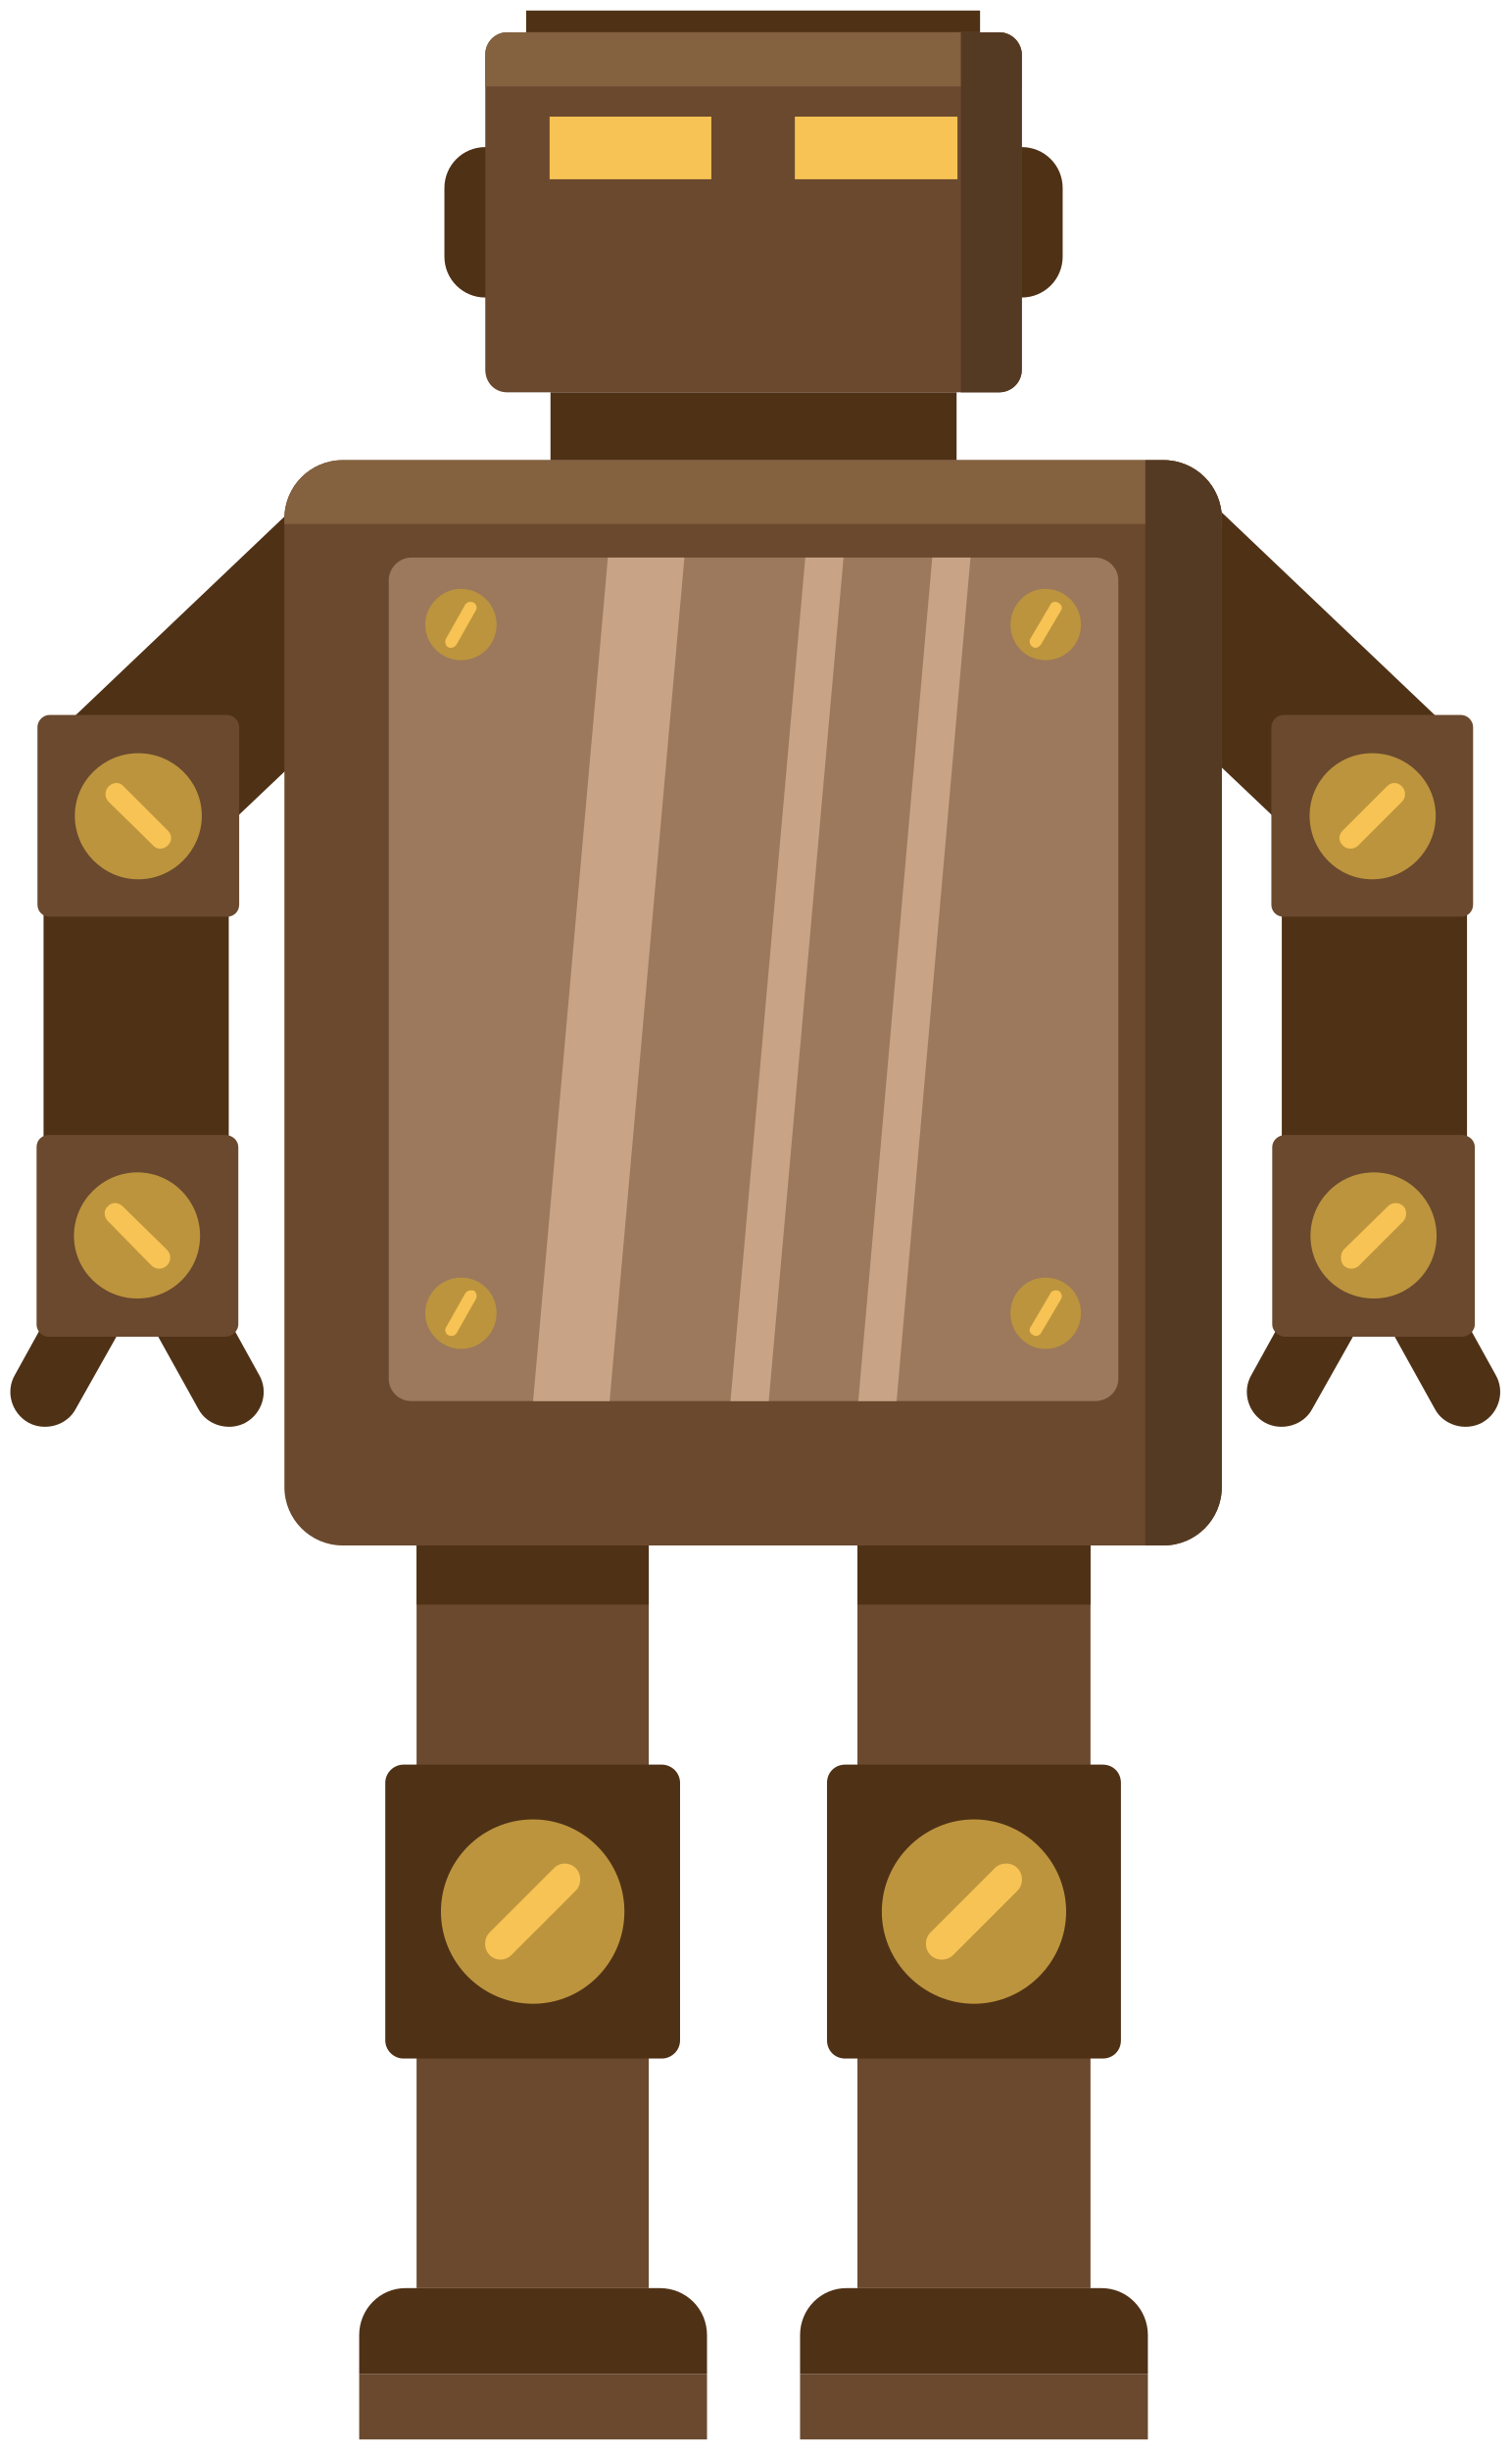
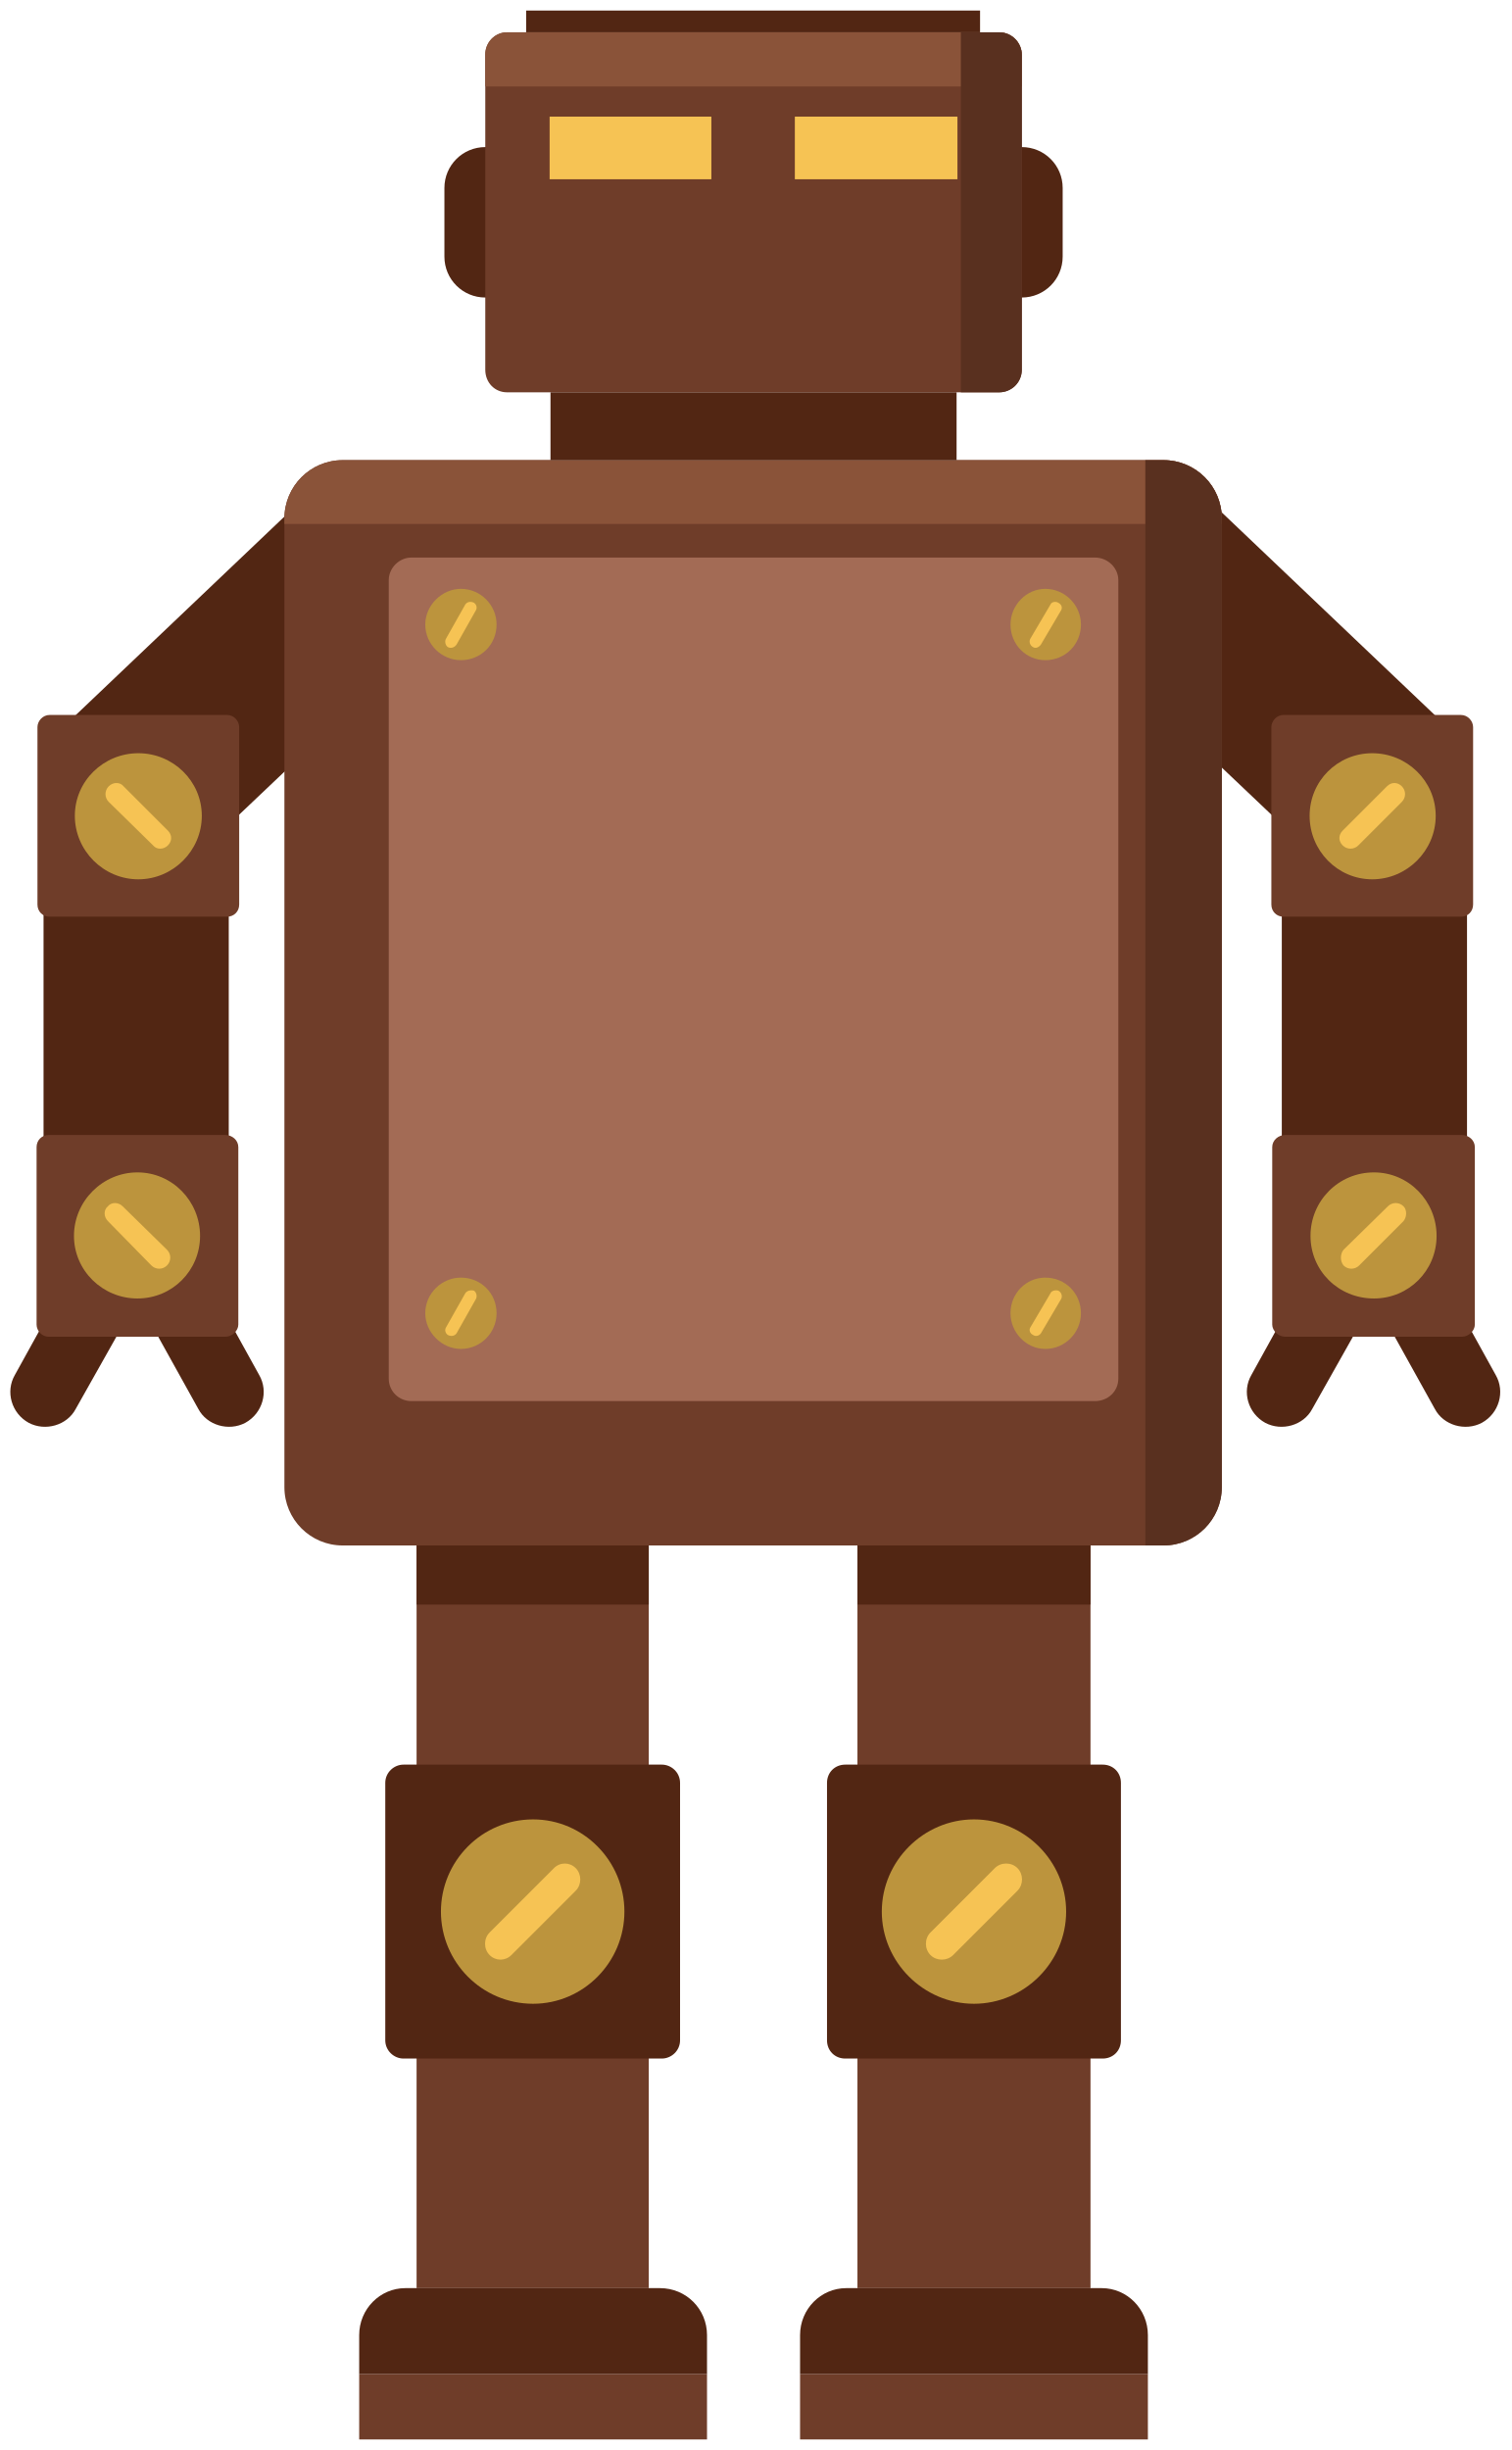
<svg xmlns="http://www.w3.org/2000/svg" width="286.7" height="464.8" viewBox="112.7 23.6 286.7 464.8" class="r04" data-idle="blink blink tilt tilt rock" data-work="rock rock swing swing tilt">
  <style>
.r04[data-act=rock] .tip-r{animation:r04-tip-r 1.8s ease-in-out}
.r04[data-act=rock] .tip-l{animation:r04-tip-l 1.8s ease-in-out}
.r04[data-act=rock] .arm-r,.r04[data-act=rock] .arm-l{animation:r04-counter 1.8s ease-in-out}
.r04[data-act=tilt] .head{animation:r04-cock 1.6s ease-in-out}
.r04[data-act=tilt] .head2{animation:r04-cock2 1.6s ease-in-out}
.r04[data-act=tilt] .tip-r{animation:r04-lean 1.6s ease-in-out}
.r04[data-act=tilt] .eyes{animation:r04-look 1.6s ease-in-out}
.r04[data-act=swing] .arm-r{animation:r04-swing-r 1.7s ease-in-out}
.r04[data-act=swing] .arm-l{animation:r04-swing-l 1.7s ease-in-out}
.r04[data-act=blink] .eyes{transform-box:fill-box;transform-origin:center;animation:r04-blink .5s ease-in-out}
@keyframes r04-tip-r{0%,42%,74%,100%{transform:none}21%{transform:rotate(1.5deg)}87%{transform:rotate(.4deg)}}
@keyframes r04-tip-l{0%,42%,74%,100%{transform:none}58%{transform:rotate(-1deg)}}
@keyframes r04-counter{0%,100%{transform:none}27%{transform:rotate(-3deg)}62%{transform:rotate(2.5deg)}90%{transform:rotate(-1deg)}}
@keyframes r04-cock{0%,48%,68%,100%{transform:none}22%,34%{transform:rotate(8deg)}84%{transform:rotate(1.5deg)}}
@keyframes r04-lean{0%,62%,100%{transform:none}22%,40%{transform:rotate(.5deg)}}
@keyframes r04-cock2{0%,48%,68%,100%{transform:none}58%{transform:rotate(-3deg)}}
@keyframes r04-look{0%,100%{transform:none}18%,40%{transform:translate(-8px,2px)}}
@keyframes r04-swing-r{0%,100%{transform:none}25%{transform:rotate(10deg)}55%{transform:rotate(-4deg)}80%{transform:rotate(1.5deg)}}
@keyframes r04-swing-l{0%,100%{transform:none}25%{transform:rotate(-10deg)}55%{transform:rotate(4deg)}80%{transform:rotate(-1.5deg)}}
@keyframes r04-blink{0%,100%{transform:none}45%,55%{transform:scaleY(.1)}}
</style>
  <g>
    <g class="tip-r" style="transform-origin:330.49px 486.4px">
      <g class="tip-l" style="transform-origin:180.85px 486.4px">
        <g class="arm-r" style="transform-origin:341px 135px">
-           <path clip-rule="evenodd" d="m373.386 253.278c2.805-.825 6.105.495 7.589 3.135l15.509 28.047c1.814 3.135.66 7.259-2.64 9.074-3.134 1.65-7.259.495-8.909-2.64l-11.549-20.788-11.714 20.788c-1.65 3.134-5.774 4.289-8.909 2.64-3.3-1.815-4.455-5.939-2.64-9.074l15.508-28.047c1.486-2.64 4.785-3.96 7.755-3.135z" fill="#4f3116" fill-rule="evenodd" />
-           <path d="m338.245 114.857 47.35 45.04 5.444 5.279v7.425 89.586h-35.141v-82.162l-41.906-39.761z" fill="#4f3116" />
-           <path clip-rule="evenodd" d="m356.228 159.237h33.656c1.32 0 2.31 1.155 2.31 2.31v33.657c0 1.32-.99 2.31-2.31 2.31h-33.656c-1.32 0-2.31-.99-2.31-2.31v-33.657c0-1.155.99-2.31 2.31-2.31z" fill="#6a492e" fill-rule="evenodd" />
+           <path clip-rule="evenodd" d="m373.386 253.278c2.805-.825 6.105.495 7.589 3.135l15.509 28.047c1.814 3.135.66 7.259-2.64 9.074-3.134 1.65-7.259.495-8.909-2.64l-11.549-20.788-11.714 20.788c-1.65 3.134-5.774 4.289-8.909 2.64-3.3-1.815-4.455-5.939-2.64-9.074l15.508-28.047c1.486-2.64 4.785-3.96 7.755-3.135z" fill="#522613" fill-rule="evenodd" />
+           <path d="m338.245 114.857 47.35 45.04 5.444 5.279v7.425 89.586h-35.141v-82.162l-41.906-39.761z" fill="#522613" />
+           <path clip-rule="evenodd" d="m356.228 159.237h33.656c1.32 0 2.31 1.155 2.31 2.31v33.657c0 1.32-.99 2.31-2.31 2.31h-33.656c-1.32 0-2.31-.99-2.31-2.31v-33.657c0-1.155.99-2.31 2.31-2.31z" fill="#6f3d29" fill-rule="evenodd" />
          <path clip-rule="evenodd" d="m373.056 166.496c6.599 0 12.044 5.279 12.044 11.879 0 6.599-5.445 12.044-12.044 12.044s-11.879-5.445-11.879-12.044c0-6.6 5.28-11.879 11.879-11.879z" fill="#bc943d" fill-rule="evenodd" />
          <path clip-rule="evenodd" d="m378.666 172.766c.825.825.825 2.145 0 2.97l-8.249 8.249c-.825.825-2.145.825-2.97 0-.825-.825-.825-1.98 0-2.805l8.414-8.414c.825-.825 1.979-.825 2.805 0z" fill="#f6c354" fill-rule="evenodd" />
-           <path clip-rule="evenodd" d="m356.558 238.924h33.492c1.32 0 2.475.99 2.475 2.31v33.657c0 1.155-1.155 2.31-2.475 2.31h-33.492c-1.32 0-2.475-1.155-2.475-2.31v-33.657c0-1.32 1.155-2.31 2.475-2.31z" fill="#6a492e" fill-rule="evenodd" />
+           <path clip-rule="evenodd" d="m356.558 238.924h33.492c1.32 0 2.475.99 2.475 2.31v33.657c0 1.155-1.155 2.31-2.475 2.31h-33.492c-1.32 0-2.475-1.155-2.475-2.31v-33.657c0-1.32 1.155-2.31 2.475-2.31z" fill="#6f3d29" fill-rule="evenodd" />
          <path clip-rule="evenodd" d="m373.386 246.019c6.6 0 11.879 5.444 11.879 12.043 0 6.6-5.279 11.879-11.879 11.879-6.764 0-12.043-5.279-12.043-11.879-.001-6.599 5.279-12.043 12.043-12.043z" fill="#bc943d" fill-rule="evenodd" />
          <path clip-rule="evenodd" d="m378.995 252.453c.66.66.66 1.98 0 2.805l-8.414 8.414c-.825.825-2.145.825-2.97 0-.66-.825-.66-2.145 0-2.97l8.415-8.249c.825-.825 2.145-.825 2.969 0z" fill="#f6c354" fill-rule="evenodd" />
        </g>
        <g class="arm-l" style="transform-origin:171px 135px">
-           <path clip-rule="evenodd" d="m138.779 253.278c-2.97-.825-6.105.495-7.754 3.135l-15.509 28.047c-1.814 3.135-.66 7.259 2.64 9.074 3.135 1.65 7.259.495 8.909-2.64l11.714-20.788 11.549 20.788c1.65 3.134 5.774 4.289 8.909 2.64 3.3-1.815 4.455-5.939 2.64-9.074l-15.508-28.047c-1.486-2.64-4.785-3.96-7.59-3.135z" fill="#4f3116" fill-rule="evenodd" />
-           <path d="m173.756 114.857-47.351 45.04-5.444 5.279v7.425 89.586h35.141v-82.162l41.906-39.761z" fill="#4f3116" />
+           <path clip-rule="evenodd" d="m138.779 253.278c-2.97-.825-6.105.495-7.754 3.135l-15.509 28.047c-1.814 3.135-.66 7.259 2.64 9.074 3.135 1.65 7.259.495 8.909-2.64l11.714-20.788 11.549 20.788c1.65 3.134 5.774 4.289 8.909 2.64 3.3-1.815 4.455-5.939 2.64-9.074l-15.508-28.047c-1.486-2.64-4.785-3.96-7.59-3.135z" fill="#522613" fill-rule="evenodd" />
+           <path d="m173.756 114.857-47.351 45.04-5.444 5.279v7.425 89.586h35.141v-82.162l41.906-39.761z" fill="#522613" />
        </g>
        <g clip-rule="evenodd" fill-rule="evenodd">
          <g class="arm-l" style="transform-origin:171px 135px">
-             <path d="m155.772 159.237h-33.656c-1.32 0-2.31 1.155-2.31 2.31v33.657c0 1.32.99 2.31 2.31 2.31h33.656c1.32 0 2.31-.99 2.31-2.31v-33.657c0-1.155-.99-2.31-2.31-2.31z" fill="#6a492e" />
+             <path d="m155.772 159.237h-33.656c-1.32 0-2.31 1.155-2.31 2.31v33.657c0 1.32.99 2.31 2.31 2.31h33.656c1.32 0 2.31-.99 2.31-2.31v-33.657c0-1.155-.99-2.31-2.31-2.31z" fill="#6f3d29" />
            <path d="m138.944 166.496c-6.599 0-12.044 5.279-12.044 11.879 0 6.599 5.445 12.044 12.044 12.044s12.044-5.445 12.044-12.044c0-6.6-5.445-11.879-12.044-11.879z" fill="#bc943d" />
            <path d="m133.334 172.766c-.825.825-.825 2.145 0 2.97l8.414 8.249c.66.825 1.98.825 2.805 0 .825-.825.825-1.98 0-2.805l-8.414-8.414c-.66-.825-1.979-.825-2.805 0z" fill="#f6c354" />
-             <path d="m155.442 238.924h-33.492c-1.32 0-2.31.99-2.31 2.31v33.657c0 1.155.99 2.31 2.31 2.31h33.492c1.32 0 2.475-1.155 2.475-2.31v-33.657c0-1.32-1.155-2.31-2.475-2.31z" fill="#6a492e" />
+             <path d="m155.442 238.924h-33.492c-1.32 0-2.31.99-2.31 2.31v33.657c0 1.155.99 2.31 2.31 2.31h33.492c1.32 0 2.475-1.155 2.475-2.31v-33.657c0-1.32-1.155-2.31-2.475-2.31z" fill="#6f3d29" />
            <path d="m138.779 246.019c-6.599 0-12.044 5.444-12.044 12.043 0 6.6 5.445 11.879 12.044 11.879s11.879-5.279 11.879-11.879c0-6.599-5.28-12.043-11.879-12.043z" fill="#bc943d" />
            <path d="m133.169 252.453c-.825.66-.825 1.98 0 2.805l8.249 8.414c.825.825 2.145.825 2.97 0 .825-.825.825-2.145 0-2.97l-8.415-8.249c-.824-.825-2.144-.825-2.804 0z" fill="#f6c354" />
          </g>
          <g class="head" style="transform-origin:217.15px 98.03px">
            <g class="head2" style="transform-origin:294.19px 98.03px">
-               <path d="m204.773 51.503h101.795c4.29 0 7.754 3.465 7.754 7.754v13.034c0 4.29-3.464 7.754-7.754 7.754h-101.795c-4.29 0-7.754-3.465-7.754-7.754v-13.034c-.001-4.29 3.464-7.754 7.754-7.754z" fill="#4f3116" />
+               <path d="m204.773 51.503h101.795c4.29 0 7.754 3.465 7.754 7.754v13.034c0 4.29-3.464 7.754-7.754 7.754h-101.795c-4.29 0-7.754-3.465-7.754-7.754v-13.034c-.001-4.29 3.464-7.754 7.754-7.754z" fill="#522613" />
            </g>
          </g>
-           <path d="m177.715 110.897h155.745c6.105 0 11.054 4.95 11.054 11.054v183.792c0 6.104-4.949 11.054-11.054 11.054h-155.745c-6.105 0-11.054-4.95-11.054-11.054v-183.792c0-6.105 4.95-11.054 11.054-11.054z" fill="#6a492e" />
-           <path d="M177.715 110.897H333.46A11.054 11.054 0 0 1 344.514 121.951V123H166.661V121.951A11.054 11.054 0 0 1 177.715 110.897Z" fill="#84613f" />
-           <path d="M330 110.897H333.46A11.054 11.054 0 0 1 344.514 121.951V305.743A11.054 11.054 0 0 1 333.46 316.797H330Z" fill="#553a23" />
-           <path d="m190.749 129.375h129.678c2.474 0 4.455 1.98 4.455 4.29v151.455c0 2.475-1.98 4.289-4.455 4.289h-129.678c-2.31 0-4.29-1.814-4.29-4.289v-151.455c0-2.31 1.98-4.29 4.29-4.29z" fill="#9c795c" />
+           <path d="m177.715 110.897h155.745c6.105 0 11.054 4.95 11.054 11.054v183.792c0 6.104-4.949 11.054-11.054 11.054h-155.745c-6.105 0-11.054-4.95-11.054-11.054v-183.792c0-6.105 4.95-11.054 11.054-11.054z" fill="#6f3d29" />
+           <path d="M177.715 110.897H333.46A11.054 11.054 0 0 1 344.514 121.951V123H166.661V121.951A11.054 11.054 0 0 1 177.715 110.897Z" fill="#8a5339" />
+           <path d="M330 110.897H333.46A11.054 11.054 0 0 1 344.514 121.951V305.743A11.054 11.054 0 0 1 333.46 316.797H330Z" fill="#59301f" />
+           <path d="m190.749 129.375h129.678c2.474 0 4.455 1.98 4.455 4.29v151.455c0 2.475-1.98 4.289-4.455 4.289h-129.678c-2.31 0-4.29-1.814-4.29-4.289v-151.455c0-2.31 1.98-4.29 4.29-4.29z" fill="#a36b55" />
          <g class="head" style="transform-origin:217.15px 98.03px">
            <g class="head2" style="transform-origin:294.19px 98.03px">
-               <path d="m208.897 98.028h93.381c2.31 0 4.29-1.815 4.29-4.29v-59.724c0-2.31-1.98-4.289-4.29-4.289h-93.381c-2.31 0-4.124 1.98-4.124 4.289v59.724c0 2.475 1.814 4.29 4.124 4.29z" fill="#6a492e" />
-               <path d="M208.9 29.73H302.28A4.29 4.29 0 0 1 306.57 34.02V40H204.77V34.02A4.13 4.13 0 0 1 208.9 29.73Z" fill="#84613f" />
-               <path d="M295 29.73H302.28A4.29 4.29 0 0 1 306.57 34.02V93.74A4.29 4.29 0 0 1 302.28 98.03H295Z" fill="#553a23" />
+               <path d="m208.897 98.028h93.381c2.31 0 4.29-1.815 4.29-4.29v-59.724c0-2.31-1.98-4.289-4.29-4.289h-93.381c-2.31 0-4.124 1.98-4.124 4.289v59.724c0 2.475 1.814 4.29 4.124 4.29z" fill="#6f3d29" />
+               <path d="M208.9 29.73H302.28A4.29 4.29 0 0 1 306.57 34.02V40H204.77V34.02A4.13 4.13 0 0 1 208.9 29.73Z" fill="#8a5339" />
+               <path d="M295 29.73H302.28A4.29 4.29 0 0 1 306.57 34.02V93.74A4.29 4.29 0 0 1 302.28 98.03H295Z" fill="#59301f" />
            </g>
          </g>
-           <path d="m217.146 98.028h77.048v12.869h-77.048z" fill="#4f3116" />
+           <path d="m217.146 98.028h77.048v12.869h-77.048z" fill="#522613" />
          <g class="head" style="transform-origin:217.15px 98.03px">
            <g class="head2" style="transform-origin:294.19px 98.03px">
              <g class="eyes">
                <path d="m216.981 45.728h30.687v11.879h-30.687zm46.526 0h30.852v11.879h-30.852z" fill="#f6c354" />
              </g>
            </g>
          </g>
          <path d="m200.153 135.314c3.795 0 6.764 3.135 6.764 6.765 0 3.795-2.969 6.765-6.764 6.765-3.63 0-6.765-2.97-6.765-6.765.001-3.63 3.135-6.765 6.765-6.765z" fill="#bc943d" />
          <path d="m202.628 137.954c.495.33.66.99.33 1.485l-3.63 6.434c-.33.495-.99.825-1.65.495-.495-.33-.66-1.155-.33-1.65l3.63-6.434c.33-.495.99-.66 1.65-.33z" fill="#f6c354" />
          <path d="m311.022 135.314c3.795 0 6.765 3.135 6.765 6.765 0 3.795-2.97 6.765-6.765 6.765-3.63 0-6.599-2.97-6.599-6.765 0-3.63 2.969-6.765 6.599-6.765z" fill="#bc943d" />
          <path d="m313.497 137.954c.66.33.825.99.495 1.485l-3.795 6.434c-.33.495-.99.825-1.485.495-.66-.33-.825-1.155-.495-1.65l3.795-6.434c.165-.495.99-.66 1.485-.33z" fill="#f6c354" />
          <path d="m200.153 265.982c3.795 0 6.764 2.969 6.764 6.764 0 3.63-2.969 6.765-6.764 6.765-3.63 0-6.765-3.135-6.765-6.765.001-3.795 3.135-6.764 6.765-6.764z" fill="#bc943d" />
          <path d="m202.628 268.456c.495.33.66 1.155.33 1.65l-3.63 6.434c-.33.495-.99.66-1.65.33-.495-.33-.66-.99-.33-1.485l3.63-6.434c.33-.495.99-.66 1.65-.495z" fill="#f6c354" />
          <path d="m311.022 265.982c3.795 0 6.765 2.969 6.765 6.764 0 3.63-2.97 6.765-6.765 6.765-3.63 0-6.599-3.135-6.599-6.765 0-3.795 2.969-6.764 6.599-6.764z" fill="#bc943d" />
          <path d="m313.497 268.456c.66.33.825 1.155.495 1.65l-3.795 6.434c-.33.495-.99.66-1.485.33-.66-.33-.825-.99-.495-1.485l3.795-6.434c.165-.495.99-.66 1.485-.495z" fill="#f6c354" />
-           <path d="m228.035 129.375h14.519l-14.189 160.034h-14.519zm37.452 0h7.259l-14.189 160.034h-7.259zm24.087 0h7.26l-14.024 160.034h-7.259z" fill="#c9a386" />
          <g class="head" style="transform-origin:217.15px 98.03px">
            <g class="head2" style="transform-origin:294.19px 98.03px">
-               <path d="m212.527 25.6h86.122v4.125h-86.122z" fill="#4f3116" />
+               <path d="m212.527 25.6h86.122v4.125h-86.122z" fill="#522613" />
            </g>
          </g>
-           <path d="m191.739 316.797h44.05v140.896h-44.05z" fill="#6a492e" />
-           <path d="m189.264 358.373h49c1.815 0 3.465 1.485 3.465 3.464v48.836c0 1.98-1.65 3.464-3.465 3.464h-49c-1.815 0-3.465-1.485-3.465-3.464v-48.836c0-1.98 1.65-3.464 3.465-3.464z" fill="#4f3116" />
+           <path d="m191.739 316.797h44.05v140.896h-44.05z" fill="#6f3d29" />
+           <path d="m189.264 358.373h49c1.815 0 3.465 1.485 3.465 3.464v48.836c0 1.98-1.65 3.464-3.465 3.464h-49c-1.815 0-3.465-1.485-3.465-3.464v-48.836c0-1.98 1.65-3.464 3.465-3.464z" fill="#522613" />
          <path d="m213.847 368.766c9.569 0 17.323 7.92 17.323 17.489s-7.754 17.488-17.323 17.488c-9.734 0-17.488-7.919-17.488-17.488-.001-9.569 7.754-17.489 17.488-17.489z" fill="#bc943d" />
          <path d="m221.931 378.006c1.155 1.154 1.155 3.135 0 4.29l-12.209 12.209c-1.155 1.154-2.97 1.154-4.125 0-1.155-1.155-1.155-3.135 0-4.29l12.209-12.209c1.155-1.155 2.97-1.155 4.125 0z" fill="#f6c354" />
-           <path d="m191.739 316.797h44.05v11.219h-44.05z" fill="#4f3116" />
-           <path d="m180.85 474.026h65.993v-7.425c0-4.949-3.96-8.909-8.909-8.909h-48.34c-4.784 0-8.744 3.96-8.744 8.909z" fill="#4f3116" />
-           <path d="m180.85 474.026h65.993v12.374h-65.993z" fill="#6a492e" />
-           <path d="m275.385 316.797h44.216v140.896h-44.216z" fill="#6a492e" />
-           <path d="m273.076 358.373h48.835c1.98 0 3.464 1.485 3.464 3.464v48.836c0 1.98-1.485 3.464-3.464 3.464h-48.835c-1.98 0-3.465-1.485-3.465-3.464v-48.836c0-1.98 1.485-3.464 3.465-3.464z" fill="#4f3116" />
+           <path d="m191.739 316.797h44.05v11.219h-44.05z" fill="#522613" />
+           <path d="m180.85 474.026h65.993v-7.425c0-4.949-3.96-8.909-8.909-8.909h-48.34c-4.784 0-8.744 3.96-8.744 8.909z" fill="#522613" />
+           <path d="m180.85 474.026h65.993v12.374h-65.993z" fill="#6f3d29" />
+           <path d="m275.385 316.797h44.216v140.896h-44.216z" fill="#6f3d29" />
+           <path d="m273.076 358.373h48.835c1.98 0 3.464 1.485 3.464 3.464v48.836c0 1.98-1.485 3.464-3.464 3.464h-48.835c-1.98 0-3.465-1.485-3.465-3.464v-48.836c0-1.98 1.485-3.464 3.465-3.464z" fill="#522613" />
          <path d="m297.493 368.766c9.569 0 17.488 7.92 17.488 17.489s-7.919 17.488-17.488 17.488-17.488-7.919-17.488-17.488 7.919-17.489 17.488-17.489z" fill="#bc943d" />
          <path d="m305.743 378.006c1.155 1.154 1.155 3.135 0 4.29l-12.209 12.209c-1.155 1.154-3.135 1.154-4.29 0-1.155-1.155-1.155-3.135 0-4.29l12.209-12.209c1.155-1.155 3.135-1.155 4.29 0z" fill="#f6c354" />
-           <path d="m275.385 316.797h44.216v11.219h-44.216z" fill="#4f3116" />
-           <path d="m264.497 474.026h65.994v-7.425c0-4.949-3.96-8.909-8.744-8.909h-48.505c-4.785 0-8.744 3.96-8.744 8.909v7.425z" fill="#4f3116" />
-           <path d="m264.497 474.026h65.994v12.374h-65.994z" fill="#6a492e" />
+           <path d="m275.385 316.797h44.216v11.219h-44.216z" fill="#522613" />
+           <path d="m264.497 474.026h65.994v-7.425c0-4.949-3.96-8.909-8.744-8.909h-48.505c-4.785 0-8.744 3.96-8.744 8.909v7.425z" fill="#522613" />
+           <path d="m264.497 474.026h65.994v12.374h-65.994z" fill="#6f3d29" />
        </g>
      </g>
    </g>
  </g>
</svg>
